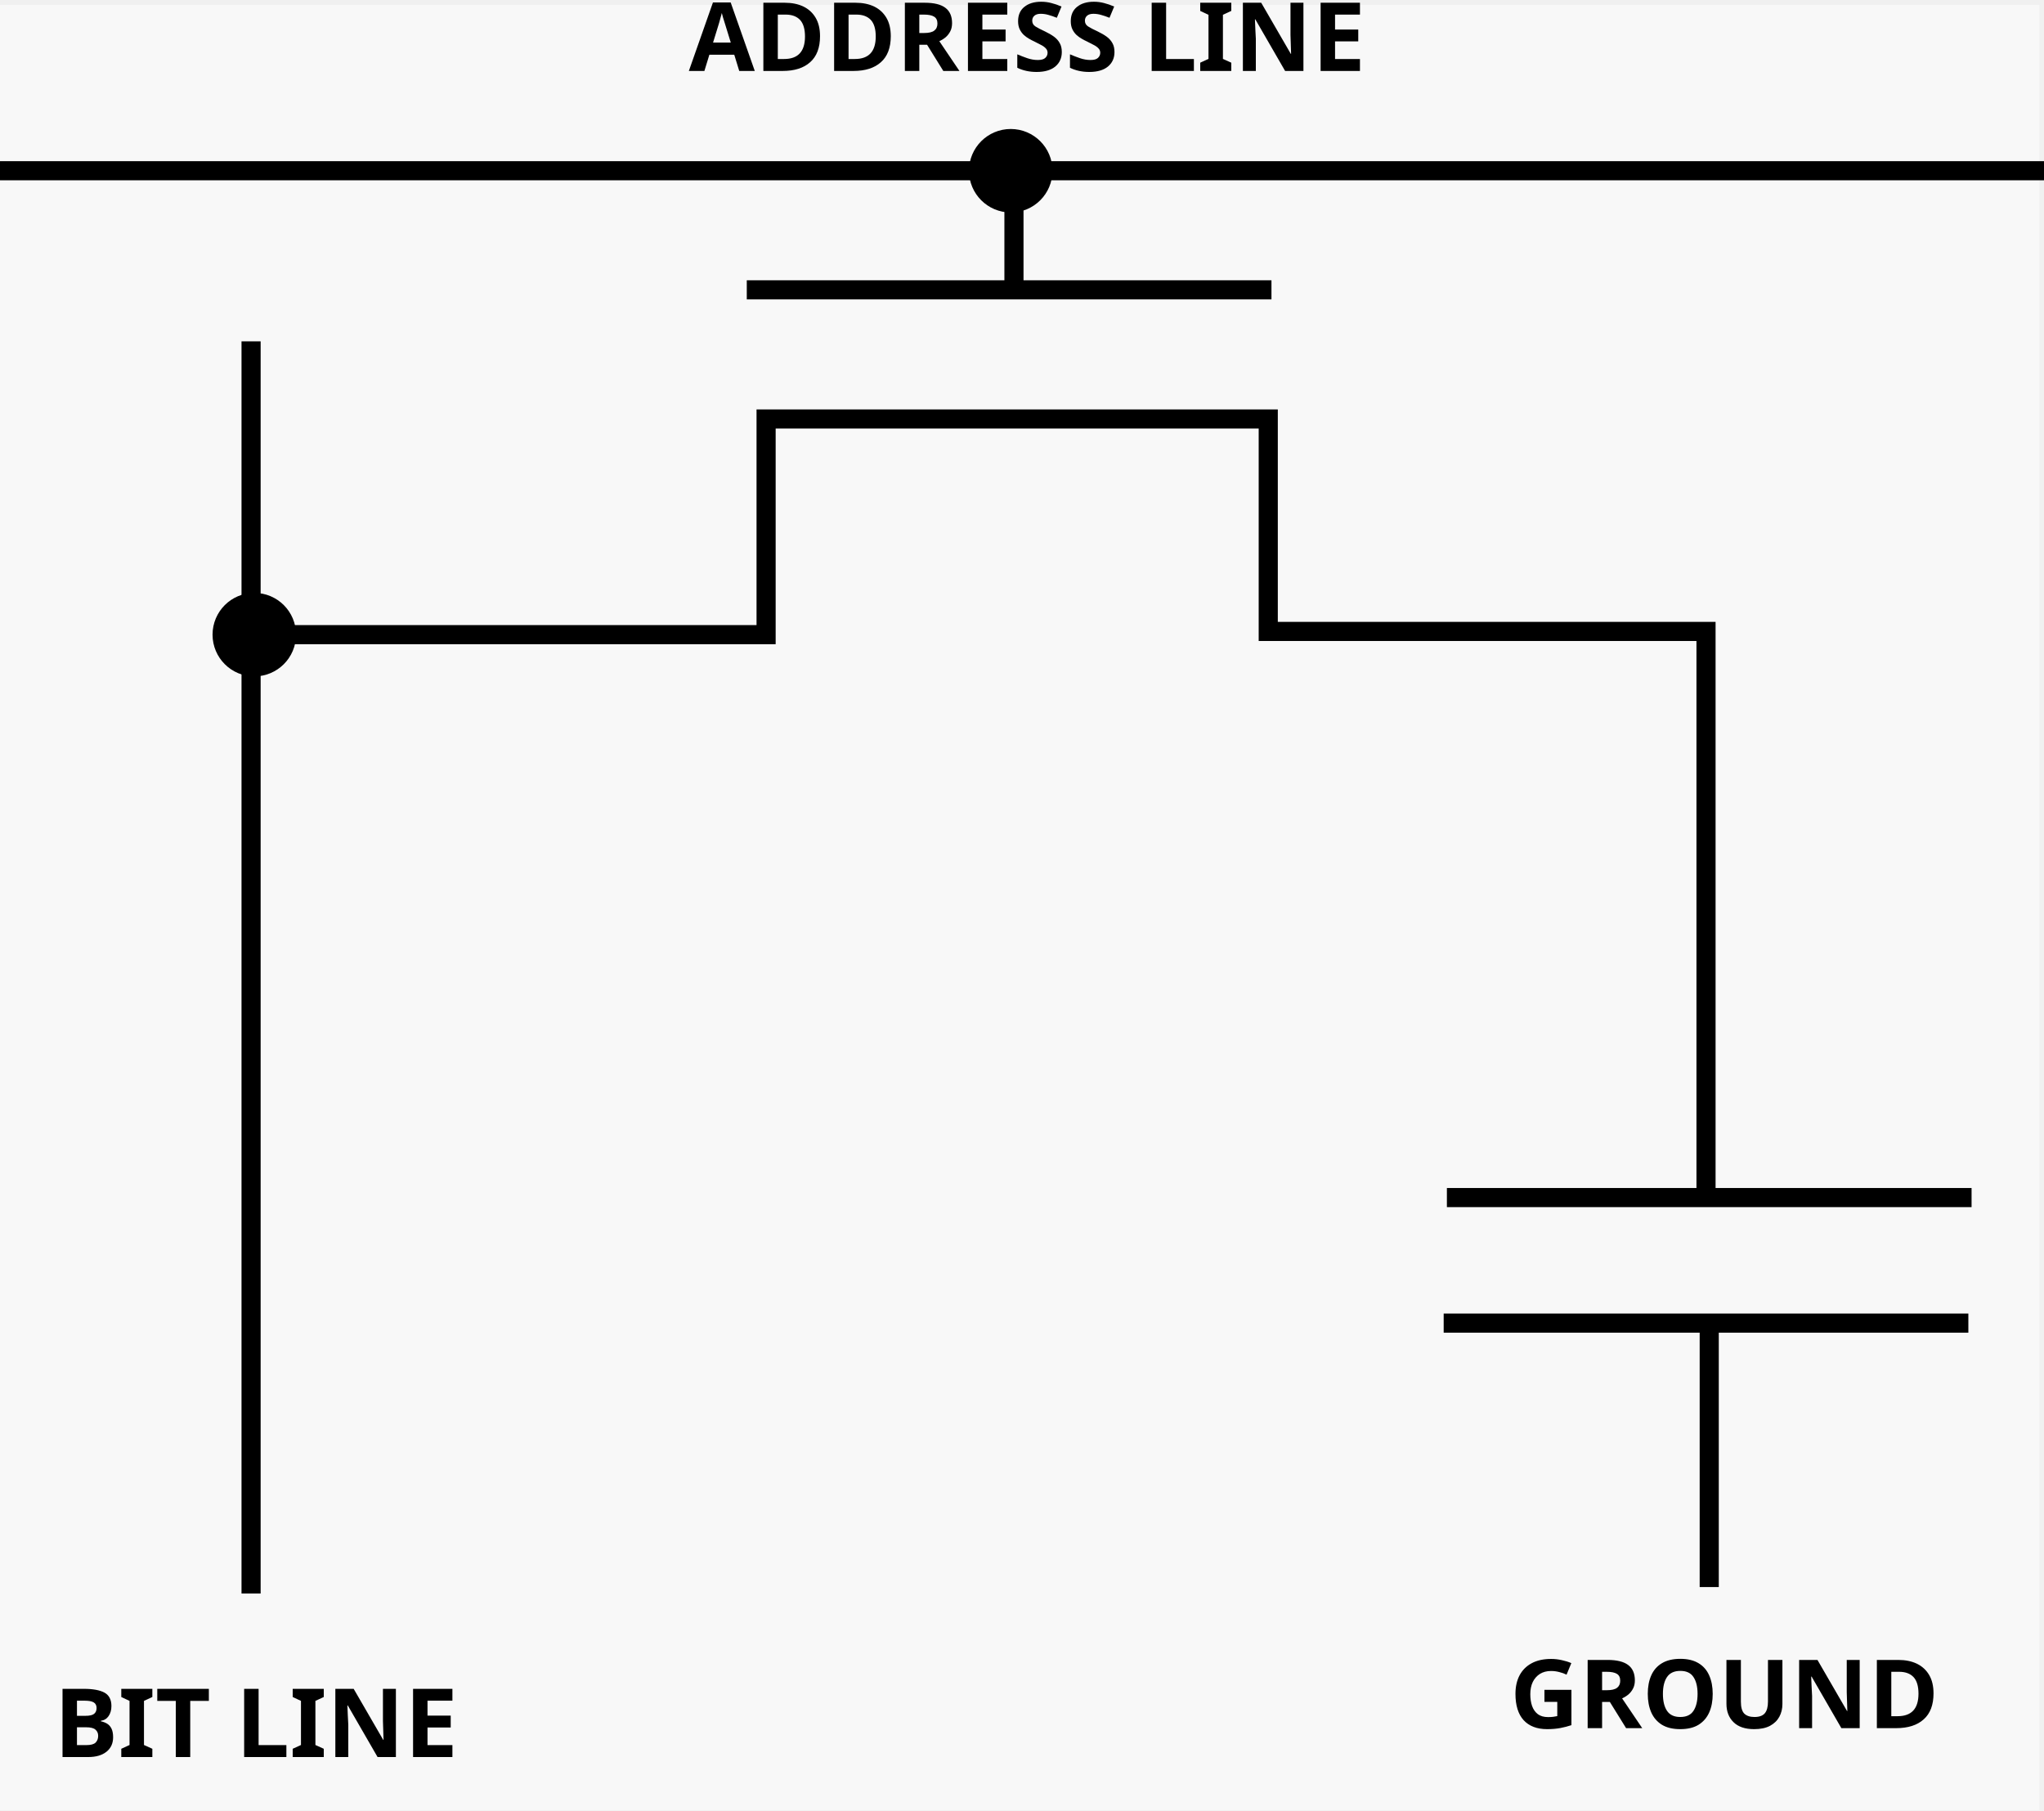
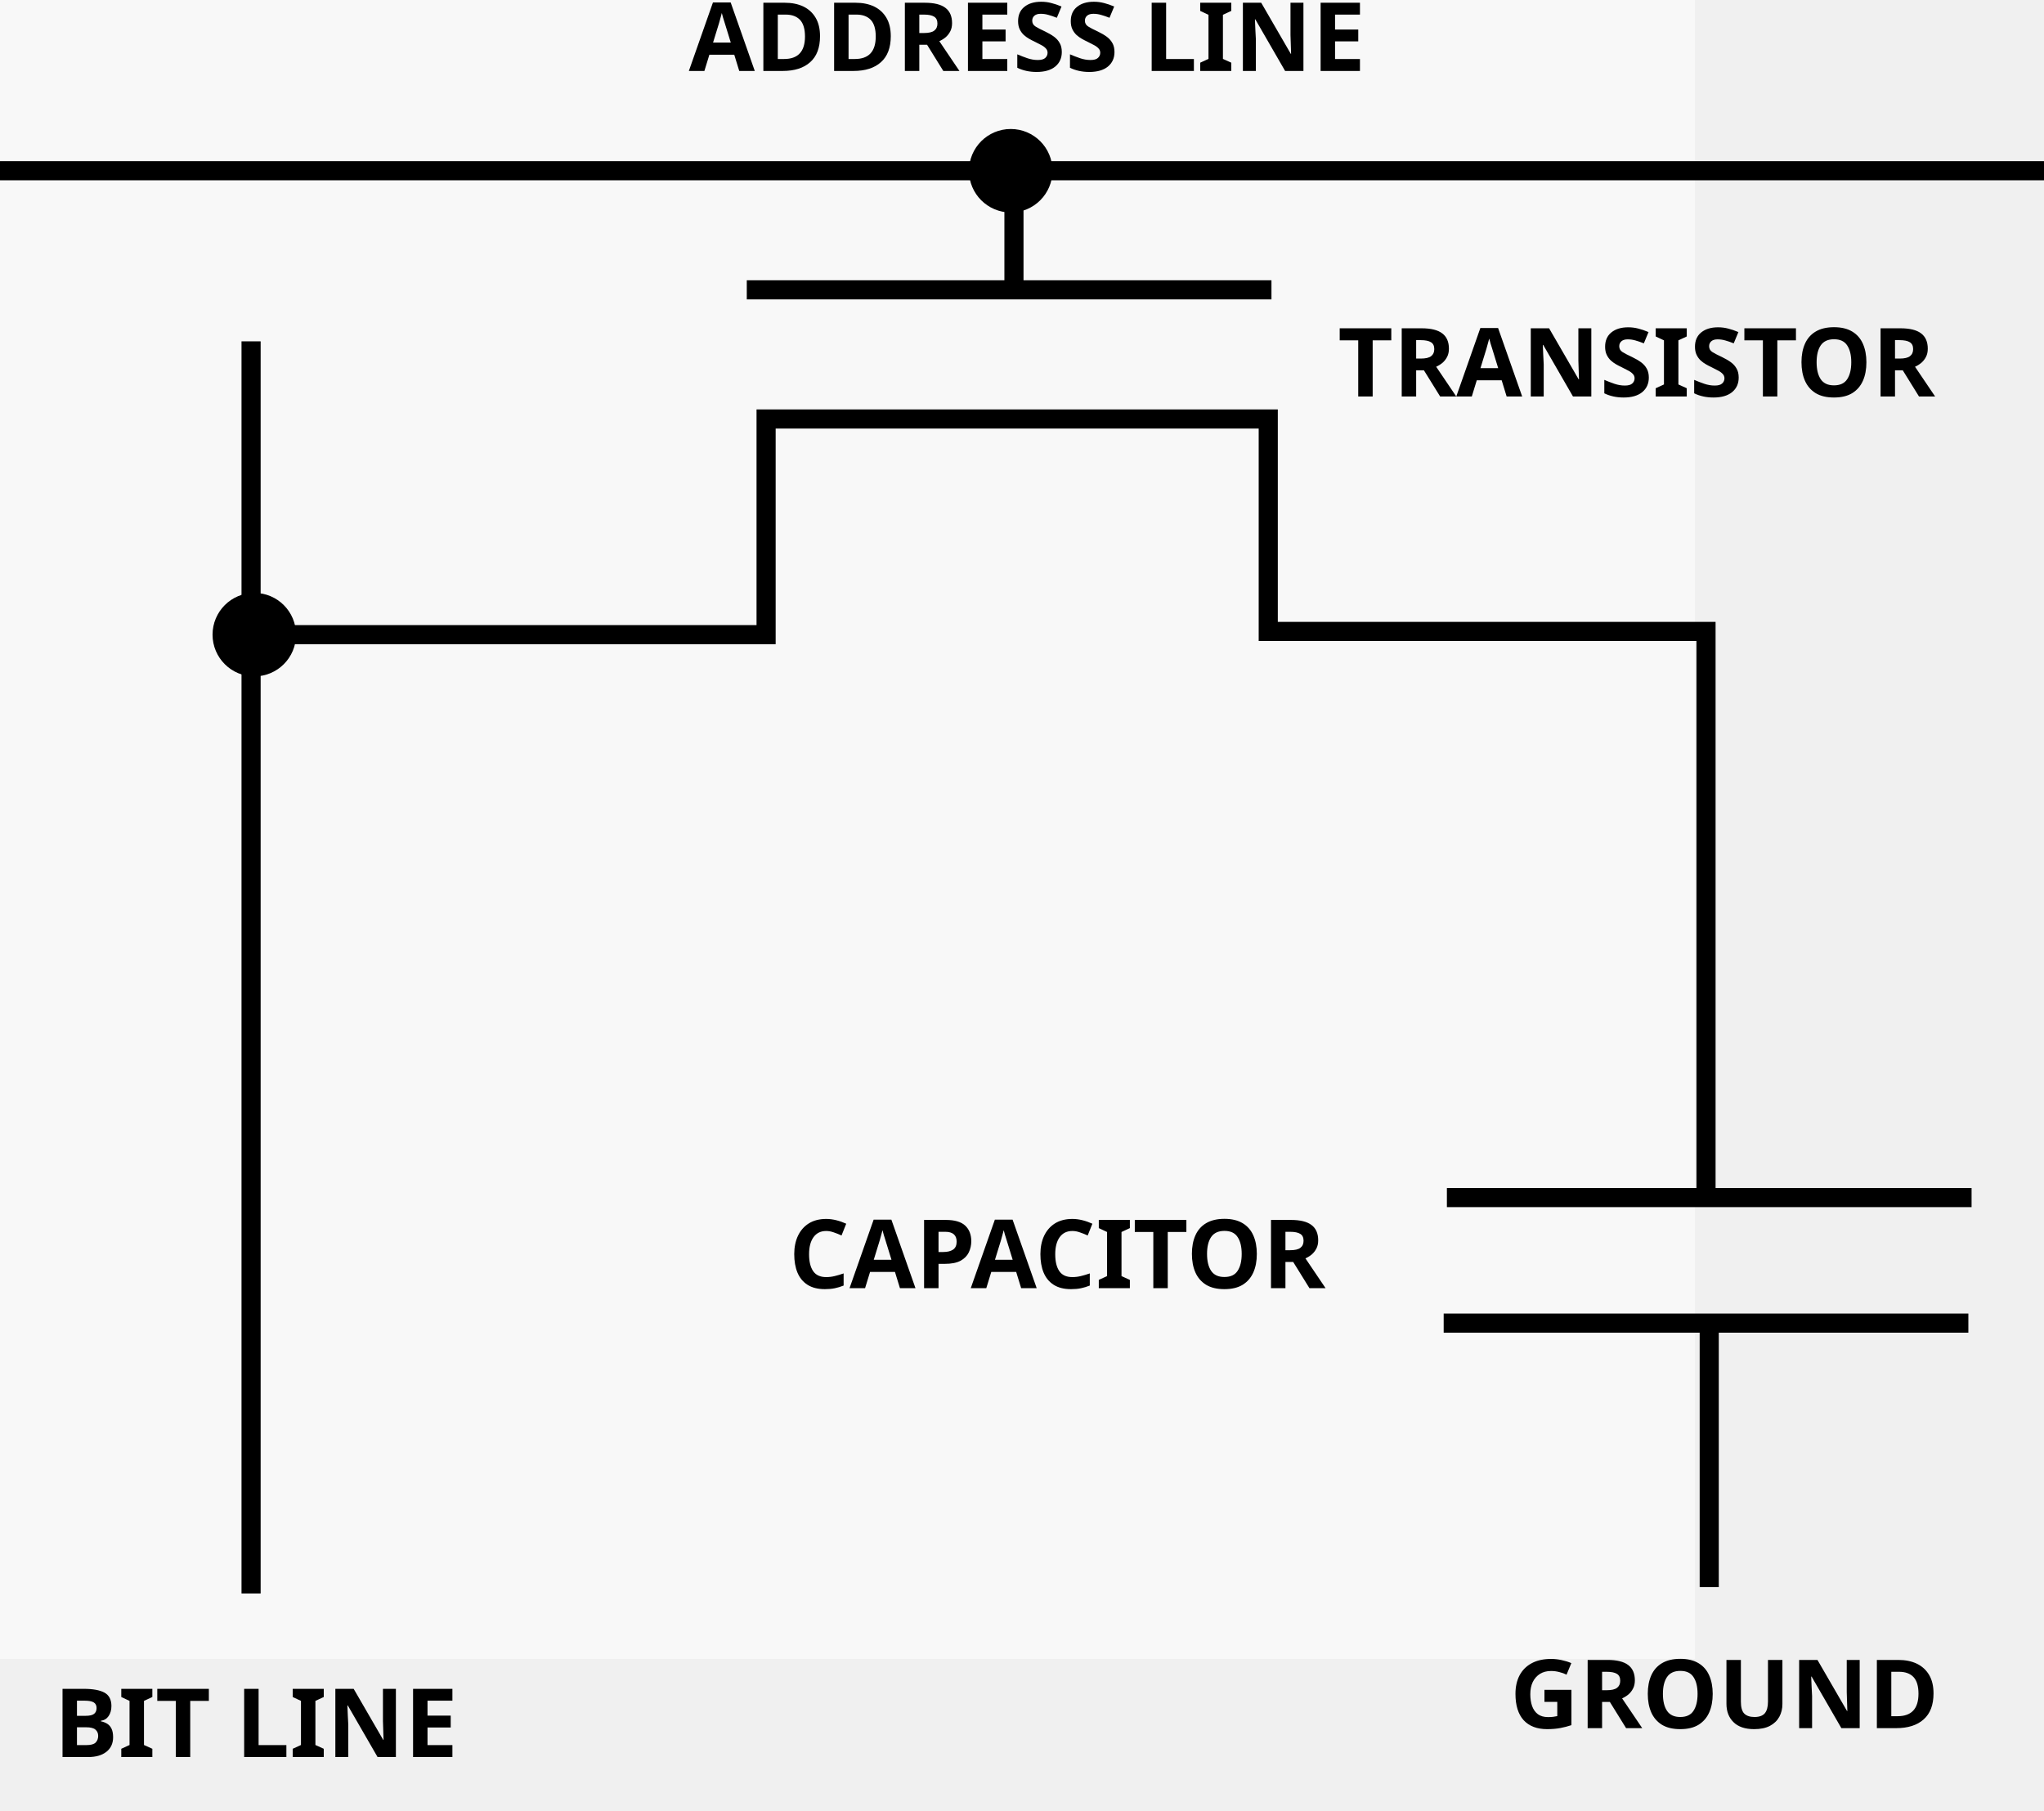
<svg xmlns="http://www.w3.org/2000/svg" width="90.515mm" height="80.162mm" viewBox="0 0 320.723 284.04" id="svg11774" version="1.1">
  <defs id="defs11776" />
  <g id="layer1" transform="translate(-191.4239,-4.307803)">
-     <rect style="opacity:0.537;fill:#ffffff;fill-opacity:1;stroke:none;stroke-width:2;stroke-miterlimit:4;stroke-dasharray:none;stroke-dashoffset:0;stroke-opacity:1" id="rect12443" width="320" height="283.272" x="191.429" y="5.077" />
+     <rect style="opacity:0.537;fill:#ffffff;fill-opacity:1;stroke:none;stroke-width:2;stroke-miterlimit:4;stroke-dasharray:none;stroke-dashoffset:0;stroke-opacity:1" id="rect12443" width="320" height="283.272" x="137.385" y="-18.662" />
    <path style="fill:none;fill-rule:evenodd;stroke:#000000;stroke-width:3;stroke-linecap:butt;stroke-linejoin:miter;stroke-miterlimit:4;stroke-dasharray:none;stroke-opacity:1" d="m 191.424,31.098 320.723,0" id="path12445" />
    <text xml:space="preserve" style="font-style:normal;font-weight:normal;font-size:15px;line-height:125%;font-family:sans-serif;letter-spacing:0px;word-spacing:0px;fill:#000000;fill-opacity:1;stroke:none;stroke-width:1px;stroke-linecap:butt;stroke-linejoin:miter;stroke-opacity:1" x="299.51" y="15.441" id="text12447">
      <tspan id="tspan12449" x="299.51" y="15.441" style="font-weight:bold;font-size:15px">ADDRESS LINE</tspan>
    </text>
    <path style="fill:none;fill-rule:evenodd;stroke:#000000;stroke-width:3;stroke-linecap:butt;stroke-linejoin:miter;stroke-miterlimit:4;stroke-dasharray:none;stroke-opacity:1" d="m 350.523,31.098 0,18.688" id="path12451" />
    <path style="fill:none;fill-rule:evenodd;stroke:#000000;stroke-width:3;stroke-linecap:butt;stroke-linejoin:miter;stroke-miterlimit:4;stroke-dasharray:none;stroke-opacity:1" d="m 390.929,49.786 -82.327,0" id="path12453" />
    <circle style="opacity:1;fill:#000000;fill-opacity:1;stroke:#000000;stroke-width:3;stroke-miterlimit:4;stroke-dasharray:none;stroke-dashoffset:0;stroke-opacity:1" id="path12455" cx="350.018" cy="31.098" r="5.051" />
    <path style="fill:none;fill-rule:evenodd;stroke:#000000;stroke-width:3;stroke-linecap:butt;stroke-linejoin:miter;stroke-miterlimit:4;stroke-dasharray:none;stroke-opacity:1" d="m 230.82,57.867 0,196.475" id="path12457" />
    <text xml:space="preserve" style="font-style:normal;font-weight:normal;font-size:15px;line-height:125%;font-family:sans-serif;letter-spacing:0px;word-spacing:0px;fill:#000000;fill-opacity:1;stroke:none;stroke-width:1px;stroke-linecap:butt;stroke-linejoin:miter;stroke-opacity:1" x="199.891" y="280.005" id="text12447-9">
      <tspan id="tspan12449-8" x="199.891" y="280.005" style="font-weight:bold;font-size:15px">BIT LINE</tspan>
    </text>
    <circle style="opacity:1;fill:#000000;fill-opacity:1;stroke:#000000;stroke-width:3;stroke-miterlimit:4;stroke-dasharray:none;stroke-dashoffset:0;stroke-opacity:1" id="path12455-4" cx="231.325" cy="103.89" r="5.051" />
    <path style="fill:none;fill-rule:evenodd;stroke:#000000;stroke-width:3;stroke-linecap:butt;stroke-linejoin:miter;stroke-miterlimit:4;stroke-dasharray:none;stroke-opacity:1" d="m 230.82,103.89 80.812,0 0,-33.84 78.792,0 0,33.335 68.69,0 0,88.388" id="path12492" />
    <path style="fill:none;fill-rule:evenodd;stroke:#000000;stroke-width:3;stroke-linecap:butt;stroke-linejoin:miter;stroke-miterlimit:4;stroke-dasharray:none;stroke-opacity:1" d="m 500.783,192.217 -82.327,0" id="path12453-8" />
    <path style="fill:none;fill-rule:evenodd;stroke:#000000;stroke-width:3;stroke-linecap:butt;stroke-linejoin:miter;stroke-miterlimit:4;stroke-dasharray:none;stroke-opacity:1" d="m 500.278,211.915 -82.327,0" id="path12453-4" />
    <path style="fill:none;fill-rule:evenodd;stroke:#000000;stroke-width:3;stroke-linecap:butt;stroke-linejoin:miter;stroke-miterlimit:4;stroke-dasharray:none;stroke-opacity:1" d="m 459.619,212.42 0,40.911" id="path12515" />
    <text xml:space="preserve" style="font-style:normal;font-weight:normal;font-size:15px;line-height:125%;font-family:sans-serif;letter-spacing:0px;word-spacing:0px;fill:#000000;fill-opacity:1;stroke:none;stroke-width:1px;stroke-linecap:butt;stroke-linejoin:miter;stroke-opacity:1" x="428.339" y="275.467" id="text12447-9-2">
      <tspan id="tspan12449-8-3" x="428.339" y="275.467" style="font-weight:bold;font-size:15px">GROUND</tspan>
    </text>
+     <text xml:space="preserve" style="font-style:normal;font-weight:normal;font-size:15px;line-height:125%;font-family:sans-serif;letter-spacing:0px;word-spacing:0px;fill:#000000;fill-opacity:1;stroke:none;stroke-width:1px;stroke-linecap:butt;stroke-linejoin:miter;stroke-opacity:1" x="315.172" y="206.43" id="text12447-9-2-1">
+       <tspan id="tspan12449-8-3-5" x="315.172" y="206.43" style="font-weight:bold;font-size:15px">CAPACITOR</tspan>
+     </text>
+     <text xml:space="preserve" style="font-style:normal;font-weight:normal;font-size:15px;line-height:125%;font-family:sans-serif;letter-spacing:0px;word-spacing:0px;fill:#000000;fill-opacity:1;stroke:none;stroke-width:1px;stroke-linecap:butt;stroke-linejoin:miter;stroke-opacity:1" x="401.339" y="66.524" id="text12447-9-2-1-6">
+       <tspan id="tspan12449-8-3-5-7" x="401.339" y="66.524" style="font-weight:bold;font-size:15px">TRANSISTOR</tspan>
+     </text>
  </g>
</svg>
